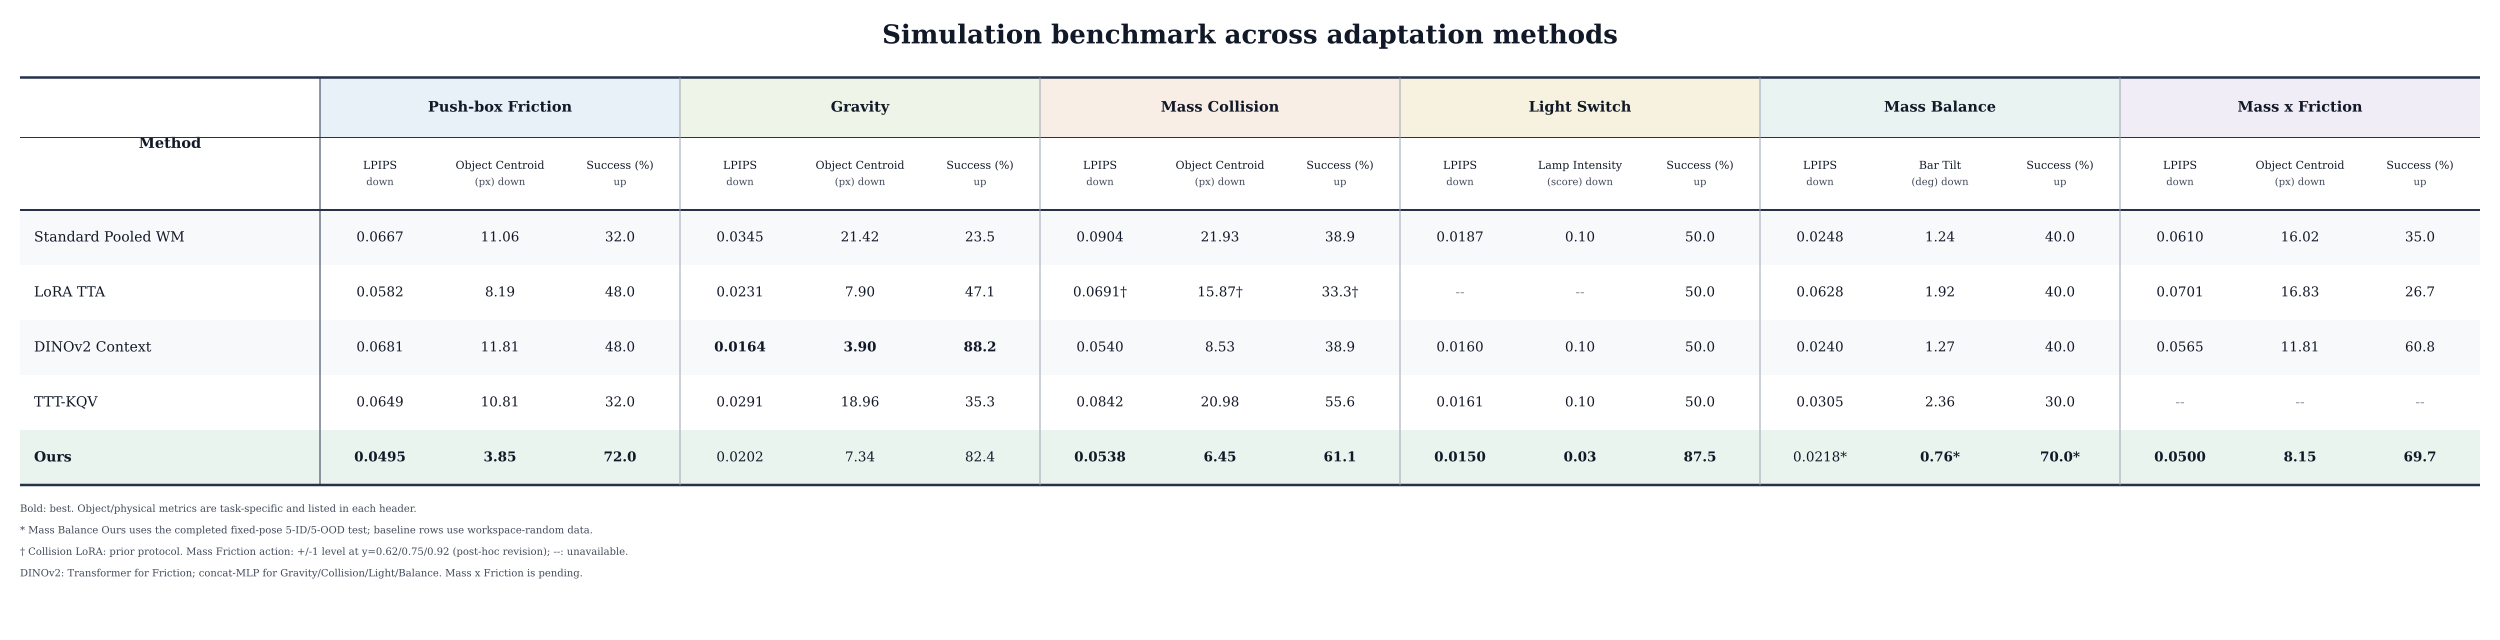
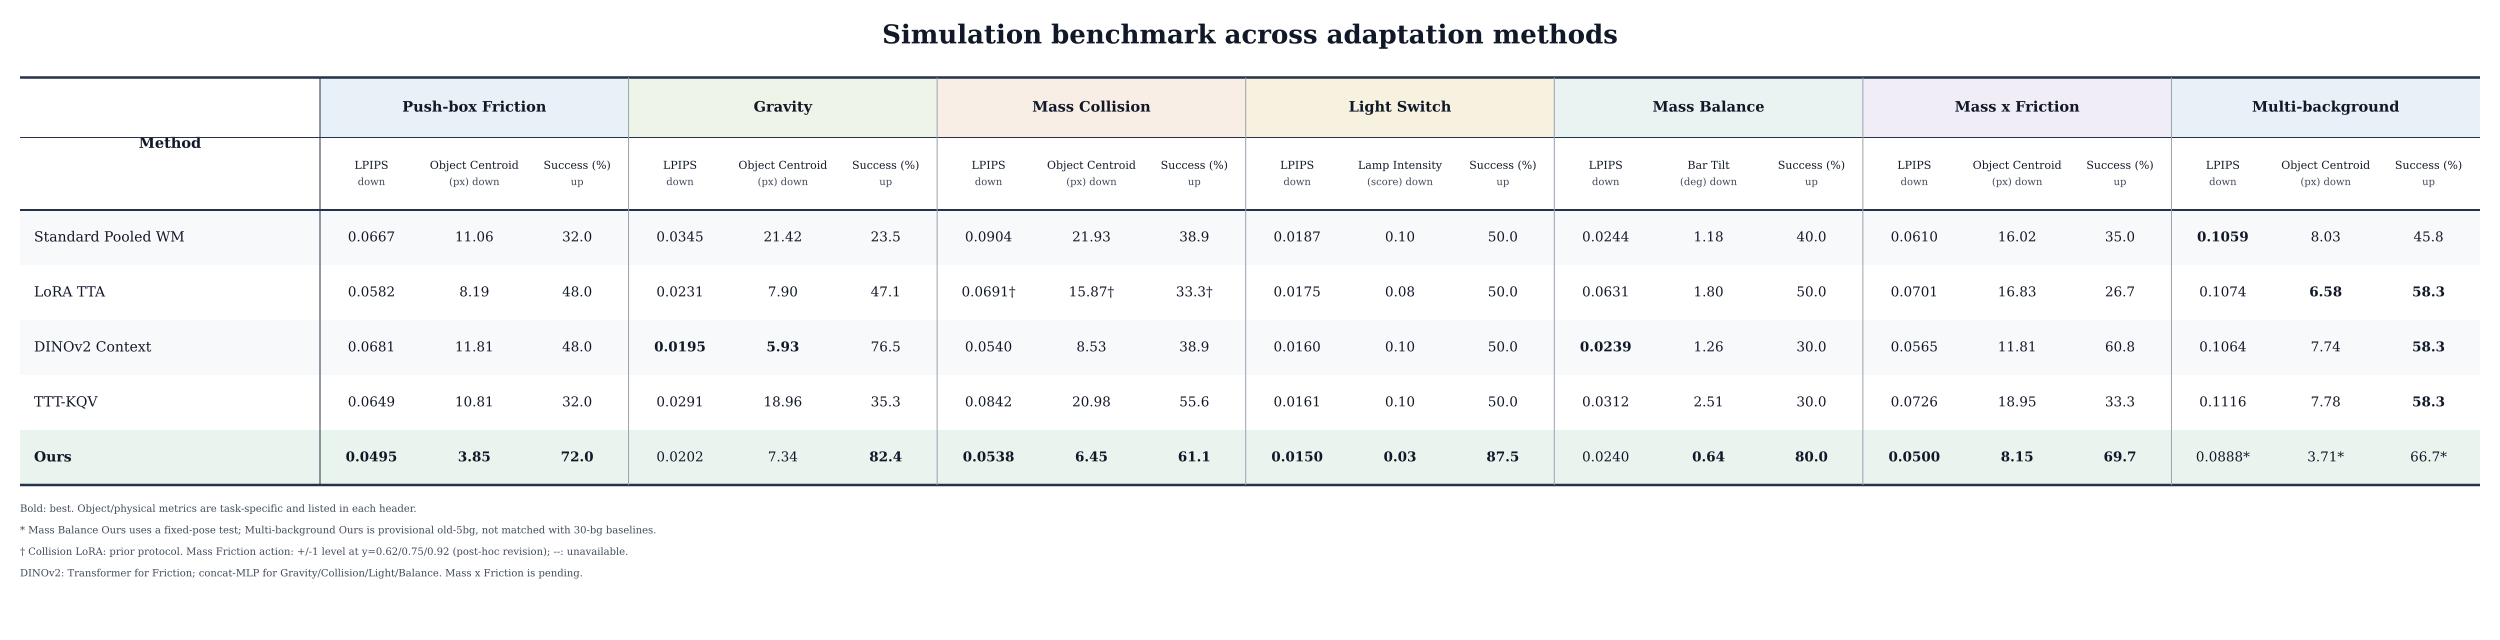
<svg xmlns="http://www.w3.org/2000/svg" width="5000" height="1280" viewBox="0 0 5000 1280">
  <rect width="100%" height="100%" fill="white" />
  <style>text{font-family:"DejaVu Serif",serif;fill:#111827}.bold{font-weight:700}.muted{fill:#8a919e}.note{fill:#3f4858}</style>
  <text x="2500.0" y="72.0" text-anchor="middle" dominant-baseline="middle" font-size="52" class="bold">Simulation benchmark across adaptation methods</text>
  <text x="340.0" y="287.5" text-anchor="middle" dominant-baseline="middle" font-size="29" class="bold">Method</text>
-   <rect x="640.0" y="155" width="720.0" height="120" fill="#e8f0f8" />
-   <text x="1000.0" y="215.0" text-anchor="middle" dominant-baseline="middle" font-size="29" class="bold">Push-box Friction</text>
-   <text x="760.0" y="331.5" text-anchor="middle" dominant-baseline="middle" font-size="22" class="">LPIPS</text>
-   <text x="760.0" y="364.5" text-anchor="middle" dominant-baseline="middle" font-size="20" class="note">down</text>
-   <text x="1000.0" y="331.5" text-anchor="middle" dominant-baseline="middle" font-size="22" class="">Object Centroid</text>
-   <text x="1000.0" y="364.5" text-anchor="middle" dominant-baseline="middle" font-size="20" class="note">(px) down</text>
-   <text x="1240.0" y="331.5" text-anchor="middle" dominant-baseline="middle" font-size="22" class="">Success (%)</text>
-   <text x="1240.0" y="364.5" text-anchor="middle" dominant-baseline="middle" font-size="20" class="note">up</text>
-   <rect x="1360.0" y="155" width="720.0" height="120" fill="#eef4e7" />
-   <text x="1720.0" y="215.0" text-anchor="middle" dominant-baseline="middle" font-size="29" class="bold">Gravity</text>
-   <text x="1480.0" y="331.5" text-anchor="middle" dominant-baseline="middle" font-size="22" class="">LPIPS</text>
-   <text x="1480.0" y="364.5" text-anchor="middle" dominant-baseline="middle" font-size="20" class="note">down</text>
-   <text x="1720.0" y="331.5" text-anchor="middle" dominant-baseline="middle" font-size="22" class="">Object Centroid</text>
-   <text x="1720.0" y="364.5" text-anchor="middle" dominant-baseline="middle" font-size="20" class="note">(px) down</text>
-   <text x="1960.0" y="331.5" text-anchor="middle" dominant-baseline="middle" font-size="22" class="">Success (%)</text>
-   <text x="1960.0" y="364.5" text-anchor="middle" dominant-baseline="middle" font-size="20" class="note">up</text>
-   <rect x="2080.0" y="155" width="720.0" height="120" fill="#f8eee5" />
-   <text x="2440.0" y="215.0" text-anchor="middle" dominant-baseline="middle" font-size="29" class="bold">Mass Collision</text>
-   <text x="2200.0" y="331.5" text-anchor="middle" dominant-baseline="middle" font-size="22" class="">LPIPS</text>
-   <text x="2200.0" y="364.5" text-anchor="middle" dominant-baseline="middle" font-size="20" class="note">down</text>
-   <text x="2440.0" y="331.5" text-anchor="middle" dominant-baseline="middle" font-size="22" class="">Object Centroid</text>
-   <text x="2440.0" y="364.5" text-anchor="middle" dominant-baseline="middle" font-size="20" class="note">(px) down</text>
-   <text x="2680.0" y="331.5" text-anchor="middle" dominant-baseline="middle" font-size="22" class="">Success (%)</text>
-   <text x="2680.0" y="364.5" text-anchor="middle" dominant-baseline="middle" font-size="20" class="note">up</text>
-   <rect x="2800.0" y="155" width="720.0" height="120" fill="#f7f2df" />
-   <text x="3160.0" y="215.0" text-anchor="middle" dominant-baseline="middle" font-size="29" class="bold">Light Switch</text>
-   <text x="2920.0" y="331.5" text-anchor="middle" dominant-baseline="middle" font-size="22" class="">LPIPS</text>
-   <text x="2920.0" y="364.5" text-anchor="middle" dominant-baseline="middle" font-size="20" class="note">down</text>
-   <text x="3160.0" y="331.5" text-anchor="middle" dominant-baseline="middle" font-size="22" class="">Lamp Intensity</text>
-   <text x="3160.0" y="364.5" text-anchor="middle" dominant-baseline="middle" font-size="20" class="note">(score) down</text>
-   <text x="3400.0" y="331.5" text-anchor="middle" dominant-baseline="middle" font-size="22" class="">Success (%)</text>
-   <text x="3400.0" y="364.5" text-anchor="middle" dominant-baseline="middle" font-size="20" class="note">up</text>
-   <rect x="3520.0" y="155" width="720.0" height="120" fill="#e9f3f1" />
-   <text x="3880.0" y="215.0" text-anchor="middle" dominant-baseline="middle" font-size="29" class="bold">Mass Balance</text>
-   <text x="3640.0" y="331.5" text-anchor="middle" dominant-baseline="middle" font-size="22" class="">LPIPS</text>
-   <text x="3640.0" y="364.5" text-anchor="middle" dominant-baseline="middle" font-size="20" class="note">down</text>
-   <text x="3880.0" y="331.5" text-anchor="middle" dominant-baseline="middle" font-size="22" class="">Bar Tilt</text>
-   <text x="3880.0" y="364.5" text-anchor="middle" dominant-baseline="middle" font-size="20" class="note">(deg) down</text>
-   <text x="4120.0" y="331.5" text-anchor="middle" dominant-baseline="middle" font-size="22" class="">Success (%)</text>
-   <text x="4120.0" y="364.5" text-anchor="middle" dominant-baseline="middle" font-size="20" class="note">up</text>
-   <rect x="4240.0" y="155" width="720.0" height="120" fill="#f0edf7" />
-   <text x="4600.0" y="215.0" text-anchor="middle" dominant-baseline="middle" font-size="29" class="bold">Mass x Friction</text>
-   <text x="4360.0" y="331.5" text-anchor="middle" dominant-baseline="middle" font-size="22" class="">LPIPS</text>
-   <text x="4360.0" y="364.5" text-anchor="middle" dominant-baseline="middle" font-size="20" class="note">down</text>
-   <text x="4600.0" y="331.5" text-anchor="middle" dominant-baseline="middle" font-size="22" class="">Object Centroid</text>
-   <text x="4600.0" y="364.5" text-anchor="middle" dominant-baseline="middle" font-size="20" class="note">(px) down</text>
-   <text x="4840.0" y="331.5" text-anchor="middle" dominant-baseline="middle" font-size="22" class="">Success (%)</text>
-   <text x="4840.0" y="364.5" text-anchor="middle" dominant-baseline="middle" font-size="20" class="note">up</text>
+   <rect x="640.0" y="155" width="617.1" height="120" fill="#e8f0f8" />
+   <text x="948.6" y="215.0" text-anchor="middle" dominant-baseline="middle" font-size="29" class="bold">Push-box Friction</text>
+   <text x="742.9" y="331.5" text-anchor="middle" dominant-baseline="middle" font-size="22" class="">LPIPS</text>
+   <text x="742.9" y="364.5" text-anchor="middle" dominant-baseline="middle" font-size="20" class="note">down</text>
+   <text x="948.6" y="331.5" text-anchor="middle" dominant-baseline="middle" font-size="22" class="">Object Centroid</text>
+   <text x="948.6" y="364.5" text-anchor="middle" dominant-baseline="middle" font-size="20" class="note">(px) down</text>
+   <text x="1154.3" y="331.5" text-anchor="middle" dominant-baseline="middle" font-size="22" class="">Success (%)</text>
+   <text x="1154.3" y="364.5" text-anchor="middle" dominant-baseline="middle" font-size="20" class="note">up</text>
+   <rect x="1257.1" y="155" width="617.1" height="120" fill="#eef4e7" />
+   <text x="1565.7" y="215.0" text-anchor="middle" dominant-baseline="middle" font-size="29" class="bold">Gravity</text>
+   <text x="1360.0" y="331.5" text-anchor="middle" dominant-baseline="middle" font-size="22" class="">LPIPS</text>
+   <text x="1360.0" y="364.5" text-anchor="middle" dominant-baseline="middle" font-size="20" class="note">down</text>
+   <text x="1565.7" y="331.5" text-anchor="middle" dominant-baseline="middle" font-size="22" class="">Object Centroid</text>
+   <text x="1565.7" y="364.5" text-anchor="middle" dominant-baseline="middle" font-size="20" class="note">(px) down</text>
+   <text x="1771.4" y="331.5" text-anchor="middle" dominant-baseline="middle" font-size="22" class="">Success (%)</text>
+   <text x="1771.4" y="364.5" text-anchor="middle" dominant-baseline="middle" font-size="20" class="note">up</text>
+   <rect x="1874.3" y="155" width="617.1" height="120" fill="#f8eee5" />
+   <text x="2182.9" y="215.0" text-anchor="middle" dominant-baseline="middle" font-size="29" class="bold">Mass Collision</text>
+   <text x="1977.1" y="331.5" text-anchor="middle" dominant-baseline="middle" font-size="22" class="">LPIPS</text>
+   <text x="1977.1" y="364.5" text-anchor="middle" dominant-baseline="middle" font-size="20" class="note">down</text>
+   <text x="2182.9" y="331.5" text-anchor="middle" dominant-baseline="middle" font-size="22" class="">Object Centroid</text>
+   <text x="2182.9" y="364.5" text-anchor="middle" dominant-baseline="middle" font-size="20" class="note">(px) down</text>
+   <text x="2388.6" y="331.5" text-anchor="middle" dominant-baseline="middle" font-size="22" class="">Success (%)</text>
+   <text x="2388.6" y="364.5" text-anchor="middle" dominant-baseline="middle" font-size="20" class="note">up</text>
+   <rect x="2491.4" y="155" width="617.1" height="120" fill="#f7f2df" />
+   <text x="2800.0" y="215.0" text-anchor="middle" dominant-baseline="middle" font-size="29" class="bold">Light Switch</text>
+   <text x="2594.3" y="331.5" text-anchor="middle" dominant-baseline="middle" font-size="22" class="">LPIPS</text>
+   <text x="2594.3" y="364.5" text-anchor="middle" dominant-baseline="middle" font-size="20" class="note">down</text>
+   <text x="2800.0" y="331.5" text-anchor="middle" dominant-baseline="middle" font-size="22" class="">Lamp Intensity</text>
+   <text x="2800.0" y="364.5" text-anchor="middle" dominant-baseline="middle" font-size="20" class="note">(score) down</text>
+   <text x="3005.7" y="331.5" text-anchor="middle" dominant-baseline="middle" font-size="22" class="">Success (%)</text>
+   <text x="3005.7" y="364.5" text-anchor="middle" dominant-baseline="middle" font-size="20" class="note">up</text>
+   <rect x="3108.6" y="155" width="617.1" height="120" fill="#e9f3f1" />
+   <text x="3417.1" y="215.0" text-anchor="middle" dominant-baseline="middle" font-size="29" class="bold">Mass Balance</text>
+   <text x="3211.4" y="331.5" text-anchor="middle" dominant-baseline="middle" font-size="22" class="">LPIPS</text>
+   <text x="3211.4" y="364.5" text-anchor="middle" dominant-baseline="middle" font-size="20" class="note">down</text>
+   <text x="3417.1" y="331.5" text-anchor="middle" dominant-baseline="middle" font-size="22" class="">Bar Tilt</text>
+   <text x="3417.1" y="364.5" text-anchor="middle" dominant-baseline="middle" font-size="20" class="note">(deg) down</text>
+   <text x="3622.9" y="331.5" text-anchor="middle" dominant-baseline="middle" font-size="22" class="">Success (%)</text>
+   <text x="3622.9" y="364.5" text-anchor="middle" dominant-baseline="middle" font-size="20" class="note">up</text>
+   <rect x="3725.7" y="155" width="617.1" height="120" fill="#f0edf7" />
+   <text x="4034.3" y="215.0" text-anchor="middle" dominant-baseline="middle" font-size="29" class="bold">Mass x Friction</text>
+   <text x="3828.6" y="331.5" text-anchor="middle" dominant-baseline="middle" font-size="22" class="">LPIPS</text>
+   <text x="3828.6" y="364.5" text-anchor="middle" dominant-baseline="middle" font-size="20" class="note">down</text>
+   <text x="4034.3" y="331.5" text-anchor="middle" dominant-baseline="middle" font-size="22" class="">Object Centroid</text>
+   <text x="4034.3" y="364.5" text-anchor="middle" dominant-baseline="middle" font-size="20" class="note">(px) down</text>
+   <text x="4240.0" y="331.5" text-anchor="middle" dominant-baseline="middle" font-size="22" class="">Success (%)</text>
+   <text x="4240.0" y="364.5" text-anchor="middle" dominant-baseline="middle" font-size="20" class="note">up</text>
+   <rect x="4342.9" y="155" width="617.1" height="120" fill="#e8f0f8" />
+   <text x="4651.4" y="215.0" text-anchor="middle" dominant-baseline="middle" font-size="29" class="bold">Multi-background</text>
+   <text x="4445.7" y="331.5" text-anchor="middle" dominant-baseline="middle" font-size="22" class="">LPIPS</text>
+   <text x="4445.7" y="364.5" text-anchor="middle" dominant-baseline="middle" font-size="20" class="note">down</text>
+   <text x="4651.4" y="331.5" text-anchor="middle" dominant-baseline="middle" font-size="22" class="">Object Centroid</text>
+   <text x="4651.4" y="364.5" text-anchor="middle" dominant-baseline="middle" font-size="20" class="note">(px) down</text>
+   <text x="4857.1" y="331.5" text-anchor="middle" dominant-baseline="middle" font-size="22" class="">Success (%)</text>
+   <text x="4857.1" y="364.5" text-anchor="middle" dominant-baseline="middle" font-size="20" class="note">up</text>
  <rect x="40" y="420" width="4920" height="110" fill="#f8f9fb" />
  <text x="68.0" y="475.0" text-anchor="start" dominant-baseline="middle" font-size="28" class="">Standard Pooled WM</text>
-   <text x="760.0" y="475.0" text-anchor="middle" dominant-baseline="middle" font-size="27" class="">0.0667</text>
-   <text x="1000.0" y="475.0" text-anchor="middle" dominant-baseline="middle" font-size="27" class="">11.06</text>
-   <text x="1240.0" y="475.0" text-anchor="middle" dominant-baseline="middle" font-size="27" class="">32.0</text>
-   <text x="1480.0" y="475.0" text-anchor="middle" dominant-baseline="middle" font-size="27" class="">0.0345</text>
-   <text x="1720.0" y="475.0" text-anchor="middle" dominant-baseline="middle" font-size="27" class="">21.42</text>
-   <text x="1960.0" y="475.0" text-anchor="middle" dominant-baseline="middle" font-size="27" class="">23.5</text>
-   <text x="2200.0" y="475.0" text-anchor="middle" dominant-baseline="middle" font-size="27" class="">0.0904</text>
-   <text x="2440.0" y="475.0" text-anchor="middle" dominant-baseline="middle" font-size="27" class="">21.93</text>
-   <text x="2680.0" y="475.0" text-anchor="middle" dominant-baseline="middle" font-size="27" class="">38.9</text>
-   <text x="2920.0" y="475.0" text-anchor="middle" dominant-baseline="middle" font-size="27" class="">0.0187</text>
-   <text x="3160.0" y="475.0" text-anchor="middle" dominant-baseline="middle" font-size="27" class="">0.10</text>
-   <text x="3400.0" y="475.0" text-anchor="middle" dominant-baseline="middle" font-size="27" class="">50.0</text>
-   <text x="3640.0" y="475.0" text-anchor="middle" dominant-baseline="middle" font-size="27" class="">0.0248</text>
-   <text x="3880.0" y="475.0" text-anchor="middle" dominant-baseline="middle" font-size="27" class="">1.24</text>
-   <text x="4120.0" y="475.0" text-anchor="middle" dominant-baseline="middle" font-size="27" class="">40.0</text>
-   <text x="4360.0" y="475.0" text-anchor="middle" dominant-baseline="middle" font-size="27" class="">0.0610</text>
-   <text x="4600.0" y="475.0" text-anchor="middle" dominant-baseline="middle" font-size="27" class="">16.02</text>
-   <text x="4840.0" y="475.0" text-anchor="middle" dominant-baseline="middle" font-size="27" class="">35.0</text>
+   <text x="742.9" y="475.0" text-anchor="middle" dominant-baseline="middle" font-size="27" class="">0.0667</text>
+   <text x="948.6" y="475.0" text-anchor="middle" dominant-baseline="middle" font-size="27" class="">11.06</text>
+   <text x="1154.3" y="475.0" text-anchor="middle" dominant-baseline="middle" font-size="27" class="">32.0</text>
+   <text x="1360.0" y="475.0" text-anchor="middle" dominant-baseline="middle" font-size="27" class="">0.0345</text>
+   <text x="1565.7" y="475.0" text-anchor="middle" dominant-baseline="middle" font-size="27" class="">21.42</text>
+   <text x="1771.4" y="475.0" text-anchor="middle" dominant-baseline="middle" font-size="27" class="">23.5</text>
+   <text x="1977.1" y="475.0" text-anchor="middle" dominant-baseline="middle" font-size="27" class="">0.0904</text>
+   <text x="2182.9" y="475.0" text-anchor="middle" dominant-baseline="middle" font-size="27" class="">21.93</text>
+   <text x="2388.6" y="475.0" text-anchor="middle" dominant-baseline="middle" font-size="27" class="">38.9</text>
+   <text x="2594.3" y="475.0" text-anchor="middle" dominant-baseline="middle" font-size="27" class="">0.0187</text>
+   <text x="2800.0" y="475.0" text-anchor="middle" dominant-baseline="middle" font-size="27" class="">0.10</text>
+   <text x="3005.7" y="475.0" text-anchor="middle" dominant-baseline="middle" font-size="27" class="">50.0</text>
+   <text x="3211.4" y="475.0" text-anchor="middle" dominant-baseline="middle" font-size="27" class="">0.0244</text>
+   <text x="3417.1" y="475.0" text-anchor="middle" dominant-baseline="middle" font-size="27" class="">1.18</text>
+   <text x="3622.9" y="475.0" text-anchor="middle" dominant-baseline="middle" font-size="27" class="">40.0</text>
+   <text x="3828.6" y="475.0" text-anchor="middle" dominant-baseline="middle" font-size="27" class="">0.0610</text>
+   <text x="4034.3" y="475.0" text-anchor="middle" dominant-baseline="middle" font-size="27" class="">16.02</text>
+   <text x="4240.0" y="475.0" text-anchor="middle" dominant-baseline="middle" font-size="27" class="">35.0</text>
+   <text x="4445.7" y="475.0" text-anchor="middle" dominant-baseline="middle" font-size="27" class="bold">0.1059</text>
+   <text x="4651.4" y="475.0" text-anchor="middle" dominant-baseline="middle" font-size="27" class="">8.03</text>
+   <text x="4857.1" y="475.0" text-anchor="middle" dominant-baseline="middle" font-size="27" class="">45.8</text>
  <rect x="40" y="530" width="4920" height="110" fill="white" />
  <text x="68.0" y="585.0" text-anchor="start" dominant-baseline="middle" font-size="28" class="">LoRA TTA</text>
-   <text x="760.0" y="585.0" text-anchor="middle" dominant-baseline="middle" font-size="27" class="">0.0582</text>
-   <text x="1000.0" y="585.0" text-anchor="middle" dominant-baseline="middle" font-size="27" class="">8.19</text>
-   <text x="1240.0" y="585.0" text-anchor="middle" dominant-baseline="middle" font-size="27" class="">48.0</text>
-   <text x="1480.0" y="585.0" text-anchor="middle" dominant-baseline="middle" font-size="27" class="">0.0231</text>
-   <text x="1720.0" y="585.0" text-anchor="middle" dominant-baseline="middle" font-size="27" class="">7.90</text>
-   <text x="1960.0" y="585.0" text-anchor="middle" dominant-baseline="middle" font-size="27" class="">47.1</text>
-   <text x="2200.0" y="585.0" text-anchor="middle" dominant-baseline="middle" font-size="27" class="">0.0691†</text>
-   <text x="2440.0" y="585.0" text-anchor="middle" dominant-baseline="middle" font-size="27" class="">15.87†</text>
-   <text x="2680.0" y="585.0" text-anchor="middle" dominant-baseline="middle" font-size="27" class="">33.3†</text>
-   <text x="2920.0" y="585.0" text-anchor="middle" dominant-baseline="middle" font-size="27" class="muted">--</text>
-   <text x="3160.0" y="585.0" text-anchor="middle" dominant-baseline="middle" font-size="27" class="muted">--</text>
-   <text x="3400.0" y="585.0" text-anchor="middle" dominant-baseline="middle" font-size="27" class="">50.0</text>
-   <text x="3640.0" y="585.0" text-anchor="middle" dominant-baseline="middle" font-size="27" class="">0.0628</text>
-   <text x="3880.0" y="585.0" text-anchor="middle" dominant-baseline="middle" font-size="27" class="">1.92</text>
-   <text x="4120.0" y="585.0" text-anchor="middle" dominant-baseline="middle" font-size="27" class="">40.0</text>
-   <text x="4360.0" y="585.0" text-anchor="middle" dominant-baseline="middle" font-size="27" class="">0.0701</text>
-   <text x="4600.0" y="585.0" text-anchor="middle" dominant-baseline="middle" font-size="27" class="">16.83</text>
-   <text x="4840.0" y="585.0" text-anchor="middle" dominant-baseline="middle" font-size="27" class="">26.7</text>
+   <text x="742.9" y="585.0" text-anchor="middle" dominant-baseline="middle" font-size="27" class="">0.0582</text>
+   <text x="948.6" y="585.0" text-anchor="middle" dominant-baseline="middle" font-size="27" class="">8.19</text>
+   <text x="1154.3" y="585.0" text-anchor="middle" dominant-baseline="middle" font-size="27" class="">48.0</text>
+   <text x="1360.0" y="585.0" text-anchor="middle" dominant-baseline="middle" font-size="27" class="">0.0231</text>
+   <text x="1565.7" y="585.0" text-anchor="middle" dominant-baseline="middle" font-size="27" class="">7.90</text>
+   <text x="1771.4" y="585.0" text-anchor="middle" dominant-baseline="middle" font-size="27" class="">47.1</text>
+   <text x="1977.1" y="585.0" text-anchor="middle" dominant-baseline="middle" font-size="27" class="">0.0691†</text>
+   <text x="2182.9" y="585.0" text-anchor="middle" dominant-baseline="middle" font-size="27" class="">15.87†</text>
+   <text x="2388.6" y="585.0" text-anchor="middle" dominant-baseline="middle" font-size="27" class="">33.3†</text>
+   <text x="2594.3" y="585.0" text-anchor="middle" dominant-baseline="middle" font-size="27" class="">0.0175</text>
+   <text x="2800.0" y="585.0" text-anchor="middle" dominant-baseline="middle" font-size="27" class="">0.08</text>
+   <text x="3005.7" y="585.0" text-anchor="middle" dominant-baseline="middle" font-size="27" class="">50.0</text>
+   <text x="3211.4" y="585.0" text-anchor="middle" dominant-baseline="middle" font-size="27" class="">0.0631</text>
+   <text x="3417.1" y="585.0" text-anchor="middle" dominant-baseline="middle" font-size="27" class="">1.80</text>
+   <text x="3622.9" y="585.0" text-anchor="middle" dominant-baseline="middle" font-size="27" class="">50.0</text>
+   <text x="3828.6" y="585.0" text-anchor="middle" dominant-baseline="middle" font-size="27" class="">0.0701</text>
+   <text x="4034.3" y="585.0" text-anchor="middle" dominant-baseline="middle" font-size="27" class="">16.83</text>
+   <text x="4240.0" y="585.0" text-anchor="middle" dominant-baseline="middle" font-size="27" class="">26.7</text>
+   <text x="4445.7" y="585.0" text-anchor="middle" dominant-baseline="middle" font-size="27" class="">0.1074</text>
+   <text x="4651.4" y="585.0" text-anchor="middle" dominant-baseline="middle" font-size="27" class="bold">6.58</text>
+   <text x="4857.1" y="585.0" text-anchor="middle" dominant-baseline="middle" font-size="27" class="bold">58.3</text>
  <rect x="40" y="640" width="4920" height="110" fill="#f8f9fb" />
  <text x="68.0" y="695.0" text-anchor="start" dominant-baseline="middle" font-size="28" class="">DINOv2 Context</text>
-   <text x="760.0" y="695.0" text-anchor="middle" dominant-baseline="middle" font-size="27" class="">0.0681</text>
-   <text x="1000.0" y="695.0" text-anchor="middle" dominant-baseline="middle" font-size="27" class="">11.81</text>
-   <text x="1240.0" y="695.0" text-anchor="middle" dominant-baseline="middle" font-size="27" class="">48.0</text>
-   <text x="1480.0" y="695.0" text-anchor="middle" dominant-baseline="middle" font-size="27" class="bold">0.0164</text>
-   <text x="1720.0" y="695.0" text-anchor="middle" dominant-baseline="middle" font-size="27" class="bold">3.90</text>
-   <text x="1960.0" y="695.0" text-anchor="middle" dominant-baseline="middle" font-size="27" class="bold">88.2</text>
-   <text x="2200.0" y="695.0" text-anchor="middle" dominant-baseline="middle" font-size="27" class="">0.0540</text>
-   <text x="2440.0" y="695.0" text-anchor="middle" dominant-baseline="middle" font-size="27" class="">8.53</text>
-   <text x="2680.0" y="695.0" text-anchor="middle" dominant-baseline="middle" font-size="27" class="">38.9</text>
-   <text x="2920.0" y="695.0" text-anchor="middle" dominant-baseline="middle" font-size="27" class="">0.0160</text>
-   <text x="3160.0" y="695.0" text-anchor="middle" dominant-baseline="middle" font-size="27" class="">0.10</text>
-   <text x="3400.0" y="695.0" text-anchor="middle" dominant-baseline="middle" font-size="27" class="">50.0</text>
-   <text x="3640.0" y="695.0" text-anchor="middle" dominant-baseline="middle" font-size="27" class="">0.0240</text>
-   <text x="3880.0" y="695.0" text-anchor="middle" dominant-baseline="middle" font-size="27" class="">1.27</text>
-   <text x="4120.0" y="695.0" text-anchor="middle" dominant-baseline="middle" font-size="27" class="">40.0</text>
-   <text x="4360.0" y="695.0" text-anchor="middle" dominant-baseline="middle" font-size="27" class="">0.0565</text>
-   <text x="4600.0" y="695.0" text-anchor="middle" dominant-baseline="middle" font-size="27" class="">11.81</text>
-   <text x="4840.0" y="695.0" text-anchor="middle" dominant-baseline="middle" font-size="27" class="">60.8</text>
+   <text x="742.9" y="695.0" text-anchor="middle" dominant-baseline="middle" font-size="27" class="">0.0681</text>
+   <text x="948.6" y="695.0" text-anchor="middle" dominant-baseline="middle" font-size="27" class="">11.81</text>
+   <text x="1154.3" y="695.0" text-anchor="middle" dominant-baseline="middle" font-size="27" class="">48.0</text>
+   <text x="1360.0" y="695.0" text-anchor="middle" dominant-baseline="middle" font-size="27" class="bold">0.0195</text>
+   <text x="1565.7" y="695.0" text-anchor="middle" dominant-baseline="middle" font-size="27" class="bold">5.93</text>
+   <text x="1771.4" y="695.0" text-anchor="middle" dominant-baseline="middle" font-size="27" class="">76.5</text>
+   <text x="1977.1" y="695.0" text-anchor="middle" dominant-baseline="middle" font-size="27" class="">0.0540</text>
+   <text x="2182.9" y="695.0" text-anchor="middle" dominant-baseline="middle" font-size="27" class="">8.53</text>
+   <text x="2388.6" y="695.0" text-anchor="middle" dominant-baseline="middle" font-size="27" class="">38.9</text>
+   <text x="2594.3" y="695.0" text-anchor="middle" dominant-baseline="middle" font-size="27" class="">0.0160</text>
+   <text x="2800.0" y="695.0" text-anchor="middle" dominant-baseline="middle" font-size="27" class="">0.10</text>
+   <text x="3005.7" y="695.0" text-anchor="middle" dominant-baseline="middle" font-size="27" class="">50.0</text>
+   <text x="3211.4" y="695.0" text-anchor="middle" dominant-baseline="middle" font-size="27" class="bold">0.0239</text>
+   <text x="3417.1" y="695.0" text-anchor="middle" dominant-baseline="middle" font-size="27" class="">1.26</text>
+   <text x="3622.9" y="695.0" text-anchor="middle" dominant-baseline="middle" font-size="27" class="">30.0</text>
+   <text x="3828.6" y="695.0" text-anchor="middle" dominant-baseline="middle" font-size="27" class="">0.0565</text>
+   <text x="4034.3" y="695.0" text-anchor="middle" dominant-baseline="middle" font-size="27" class="">11.81</text>
+   <text x="4240.0" y="695.0" text-anchor="middle" dominant-baseline="middle" font-size="27" class="">60.8</text>
+   <text x="4445.7" y="695.0" text-anchor="middle" dominant-baseline="middle" font-size="27" class="">0.1064</text>
+   <text x="4651.4" y="695.0" text-anchor="middle" dominant-baseline="middle" font-size="27" class="">7.74</text>
+   <text x="4857.1" y="695.0" text-anchor="middle" dominant-baseline="middle" font-size="27" class="bold">58.3</text>
  <rect x="40" y="750" width="4920" height="110" fill="white" />
  <text x="68.0" y="805.0" text-anchor="start" dominant-baseline="middle" font-size="28" class="">TTT-KQV</text>
-   <text x="760.0" y="805.0" text-anchor="middle" dominant-baseline="middle" font-size="27" class="">0.0649</text>
-   <text x="1000.0" y="805.0" text-anchor="middle" dominant-baseline="middle" font-size="27" class="">10.81</text>
-   <text x="1240.0" y="805.0" text-anchor="middle" dominant-baseline="middle" font-size="27" class="">32.0</text>
-   <text x="1480.0" y="805.0" text-anchor="middle" dominant-baseline="middle" font-size="27" class="">0.0291</text>
-   <text x="1720.0" y="805.0" text-anchor="middle" dominant-baseline="middle" font-size="27" class="">18.96</text>
-   <text x="1960.0" y="805.0" text-anchor="middle" dominant-baseline="middle" font-size="27" class="">35.3</text>
-   <text x="2200.0" y="805.0" text-anchor="middle" dominant-baseline="middle" font-size="27" class="">0.0842</text>
-   <text x="2440.0" y="805.0" text-anchor="middle" dominant-baseline="middle" font-size="27" class="">20.98</text>
-   <text x="2680.0" y="805.0" text-anchor="middle" dominant-baseline="middle" font-size="27" class="">55.6</text>
-   <text x="2920.0" y="805.0" text-anchor="middle" dominant-baseline="middle" font-size="27" class="">0.0161</text>
-   <text x="3160.0" y="805.0" text-anchor="middle" dominant-baseline="middle" font-size="27" class="">0.10</text>
-   <text x="3400.0" y="805.0" text-anchor="middle" dominant-baseline="middle" font-size="27" class="">50.0</text>
-   <text x="3640.0" y="805.0" text-anchor="middle" dominant-baseline="middle" font-size="27" class="">0.0305</text>
-   <text x="3880.0" y="805.0" text-anchor="middle" dominant-baseline="middle" font-size="27" class="">2.36</text>
-   <text x="4120.0" y="805.0" text-anchor="middle" dominant-baseline="middle" font-size="27" class="">30.0</text>
-   <text x="4360.0" y="805.0" text-anchor="middle" dominant-baseline="middle" font-size="27" class="muted">--</text>
-   <text x="4600.0" y="805.0" text-anchor="middle" dominant-baseline="middle" font-size="27" class="muted">--</text>
-   <text x="4840.0" y="805.0" text-anchor="middle" dominant-baseline="middle" font-size="27" class="muted">--</text>
+   <text x="742.9" y="805.0" text-anchor="middle" dominant-baseline="middle" font-size="27" class="">0.0649</text>
+   <text x="948.6" y="805.0" text-anchor="middle" dominant-baseline="middle" font-size="27" class="">10.81</text>
+   <text x="1154.3" y="805.0" text-anchor="middle" dominant-baseline="middle" font-size="27" class="">32.0</text>
+   <text x="1360.0" y="805.0" text-anchor="middle" dominant-baseline="middle" font-size="27" class="">0.0291</text>
+   <text x="1565.7" y="805.0" text-anchor="middle" dominant-baseline="middle" font-size="27" class="">18.96</text>
+   <text x="1771.4" y="805.0" text-anchor="middle" dominant-baseline="middle" font-size="27" class="">35.3</text>
+   <text x="1977.1" y="805.0" text-anchor="middle" dominant-baseline="middle" font-size="27" class="">0.0842</text>
+   <text x="2182.9" y="805.0" text-anchor="middle" dominant-baseline="middle" font-size="27" class="">20.98</text>
+   <text x="2388.6" y="805.0" text-anchor="middle" dominant-baseline="middle" font-size="27" class="">55.6</text>
+   <text x="2594.3" y="805.0" text-anchor="middle" dominant-baseline="middle" font-size="27" class="">0.0161</text>
+   <text x="2800.0" y="805.0" text-anchor="middle" dominant-baseline="middle" font-size="27" class="">0.10</text>
+   <text x="3005.7" y="805.0" text-anchor="middle" dominant-baseline="middle" font-size="27" class="">50.0</text>
+   <text x="3211.4" y="805.0" text-anchor="middle" dominant-baseline="middle" font-size="27" class="">0.0312</text>
+   <text x="3417.1" y="805.0" text-anchor="middle" dominant-baseline="middle" font-size="27" class="">2.51</text>
+   <text x="3622.9" y="805.0" text-anchor="middle" dominant-baseline="middle" font-size="27" class="">30.0</text>
+   <text x="3828.6" y="805.0" text-anchor="middle" dominant-baseline="middle" font-size="27" class="">0.0726</text>
+   <text x="4034.3" y="805.0" text-anchor="middle" dominant-baseline="middle" font-size="27" class="">18.95</text>
+   <text x="4240.0" y="805.0" text-anchor="middle" dominant-baseline="middle" font-size="27" class="">33.3</text>
+   <text x="4445.7" y="805.0" text-anchor="middle" dominant-baseline="middle" font-size="27" class="">0.1116</text>
+   <text x="4651.4" y="805.0" text-anchor="middle" dominant-baseline="middle" font-size="27" class="">7.78</text>
+   <text x="4857.1" y="805.0" text-anchor="middle" dominant-baseline="middle" font-size="27" class="bold">58.3</text>
  <rect x="40" y="860" width="4920" height="110" fill="#eaf4ef" />
  <text x="68.0" y="915.0" text-anchor="start" dominant-baseline="middle" font-size="28" class="bold">Ours</text>
-   <text x="760.0" y="915.0" text-anchor="middle" dominant-baseline="middle" font-size="27" class="bold">0.0495</text>
-   <text x="1000.0" y="915.0" text-anchor="middle" dominant-baseline="middle" font-size="27" class="bold">3.85</text>
-   <text x="1240.0" y="915.0" text-anchor="middle" dominant-baseline="middle" font-size="27" class="bold">72.0</text>
-   <text x="1480.0" y="915.0" text-anchor="middle" dominant-baseline="middle" font-size="27" class="">0.0202</text>
-   <text x="1720.0" y="915.0" text-anchor="middle" dominant-baseline="middle" font-size="27" class="">7.34</text>
-   <text x="1960.0" y="915.0" text-anchor="middle" dominant-baseline="middle" font-size="27" class="">82.4</text>
-   <text x="2200.0" y="915.0" text-anchor="middle" dominant-baseline="middle" font-size="27" class="bold">0.0538</text>
-   <text x="2440.0" y="915.0" text-anchor="middle" dominant-baseline="middle" font-size="27" class="bold">6.45</text>
-   <text x="2680.0" y="915.0" text-anchor="middle" dominant-baseline="middle" font-size="27" class="bold">61.1</text>
-   <text x="2920.0" y="915.0" text-anchor="middle" dominant-baseline="middle" font-size="27" class="bold">0.0150</text>
-   <text x="3160.0" y="915.0" text-anchor="middle" dominant-baseline="middle" font-size="27" class="bold">0.03</text>
-   <text x="3400.0" y="915.0" text-anchor="middle" dominant-baseline="middle" font-size="27" class="bold">87.5</text>
-   <text x="3640.0" y="915.0" text-anchor="middle" dominant-baseline="middle" font-size="27" class="">0.0218*</text>
-   <text x="3880.0" y="915.0" text-anchor="middle" dominant-baseline="middle" font-size="27" class="bold">0.76*</text>
-   <text x="4120.0" y="915.0" text-anchor="middle" dominant-baseline="middle" font-size="27" class="bold">70.0*</text>
-   <text x="4360.0" y="915.0" text-anchor="middle" dominant-baseline="middle" font-size="27" class="bold">0.0500</text>
-   <text x="4600.0" y="915.0" text-anchor="middle" dominant-baseline="middle" font-size="27" class="bold">8.15</text>
-   <text x="4840.0" y="915.0" text-anchor="middle" dominant-baseline="middle" font-size="27" class="bold">69.7</text>
+   <text x="742.9" y="915.0" text-anchor="middle" dominant-baseline="middle" font-size="27" class="bold">0.0495</text>
+   <text x="948.6" y="915.0" text-anchor="middle" dominant-baseline="middle" font-size="27" class="bold">3.85</text>
+   <text x="1154.3" y="915.0" text-anchor="middle" dominant-baseline="middle" font-size="27" class="bold">72.0</text>
+   <text x="1360.0" y="915.0" text-anchor="middle" dominant-baseline="middle" font-size="27" class="">0.0202</text>
+   <text x="1565.7" y="915.0" text-anchor="middle" dominant-baseline="middle" font-size="27" class="">7.34</text>
+   <text x="1771.4" y="915.0" text-anchor="middle" dominant-baseline="middle" font-size="27" class="bold">82.4</text>
+   <text x="1977.1" y="915.0" text-anchor="middle" dominant-baseline="middle" font-size="27" class="bold">0.0538</text>
+   <text x="2182.9" y="915.0" text-anchor="middle" dominant-baseline="middle" font-size="27" class="bold">6.45</text>
+   <text x="2388.6" y="915.0" text-anchor="middle" dominant-baseline="middle" font-size="27" class="bold">61.1</text>
+   <text x="2594.3" y="915.0" text-anchor="middle" dominant-baseline="middle" font-size="27" class="bold">0.0150</text>
+   <text x="2800.0" y="915.0" text-anchor="middle" dominant-baseline="middle" font-size="27" class="bold">0.03</text>
+   <text x="3005.7" y="915.0" text-anchor="middle" dominant-baseline="middle" font-size="27" class="bold">87.5</text>
+   <text x="3211.4" y="915.0" text-anchor="middle" dominant-baseline="middle" font-size="27" class="">0.0240</text>
+   <text x="3417.1" y="915.0" text-anchor="middle" dominant-baseline="middle" font-size="27" class="bold">0.64</text>
+   <text x="3622.9" y="915.0" text-anchor="middle" dominant-baseline="middle" font-size="27" class="bold">80.0</text>
+   <text x="3828.6" y="915.0" text-anchor="middle" dominant-baseline="middle" font-size="27" class="bold">0.0500</text>
+   <text x="4034.3" y="915.0" text-anchor="middle" dominant-baseline="middle" font-size="27" class="bold">8.15</text>
+   <text x="4240.0" y="915.0" text-anchor="middle" dominant-baseline="middle" font-size="27" class="bold">69.7</text>
+   <text x="4445.7" y="915.0" text-anchor="middle" dominant-baseline="middle" font-size="27" class="">0.0888*</text>
+   <text x="4651.4" y="915.0" text-anchor="middle" dominant-baseline="middle" font-size="27" class="">3.71*</text>
+   <text x="4857.1" y="915.0" text-anchor="middle" dominant-baseline="middle" font-size="27" class="">66.7*</text>
  <line x1="40" y1="155" x2="4960" y2="155" stroke="#25324a" stroke-width="5" />
  <line x1="40" y1="275" x2="4960" y2="275" stroke="#25324a" stroke-width="2" />
  <line x1="40" y1="420" x2="4960" y2="420" stroke="#25324a" stroke-width="4" />
  <line x1="40" y1="970" x2="4960" y2="970" stroke="#25324a" stroke-width="5" />
  <line x1="640" y1="155" x2="640" y2="970" stroke="#25324a" stroke-width="2" />
-   <line x1="1360.0" y1="155" x2="1360.0" y2="970" stroke="#9aa2af" stroke-width="2" />
-   <line x1="2080.0" y1="155" x2="2080.0" y2="970" stroke="#9aa2af" stroke-width="2" />
-   <line x1="2800.0" y1="155" x2="2800.0" y2="970" stroke="#9aa2af" stroke-width="2" />
-   <line x1="3520.0" y1="155" x2="3520.0" y2="970" stroke="#9aa2af" stroke-width="2" />
-   <line x1="4240.0" y1="155" x2="4240.0" y2="970" stroke="#9aa2af" stroke-width="2" />
+   <line x1="1257.1" y1="155" x2="1257.1" y2="970" stroke="#9aa2af" stroke-width="2" />
+   <line x1="1874.3" y1="155" x2="1874.3" y2="970" stroke="#9aa2af" stroke-width="2" />
+   <line x1="2491.4" y1="155" x2="2491.4" y2="970" stroke="#9aa2af" stroke-width="2" />
+   <line x1="3108.6" y1="155" x2="3108.6" y2="970" stroke="#9aa2af" stroke-width="2" />
+   <line x1="3725.7" y1="155" x2="3725.7" y2="970" stroke="#9aa2af" stroke-width="2" />
+   <line x1="4342.9" y1="155" x2="4342.9" y2="970" stroke="#9aa2af" stroke-width="2" />
  <text x="40.0" y="1018.0" text-anchor="start" dominant-baseline="middle" font-size="20" class="note">Bold: best. Object/physical metrics are task-specific and listed in each header.</text>
-   <text x="40.0" y="1061.0" text-anchor="start" dominant-baseline="middle" font-size="20" class="note">* Mass Balance Ours uses the completed fixed-pose 5-ID/5-OOD test; baseline rows use workspace-random data.</text>
+   <text x="40.0" y="1061.0" text-anchor="start" dominant-baseline="middle" font-size="20" class="note">* Mass Balance Ours uses a fixed-pose test; Multi-background Ours is provisional old-5bg, not matched with 30-bg baselines.</text>
  <text x="40.0" y="1104.0" text-anchor="start" dominant-baseline="middle" font-size="20" class="note">† Collision LoRA: prior protocol. Mass Friction action: +/-1 level at y=0.62/0.75/0.92 (post-hoc revision); --: unavailable.</text>
  <text x="40.0" y="1147.0" text-anchor="start" dominant-baseline="middle" font-size="20" class="note">DINOv2: Transformer for Friction; concat-MLP for Gravity/Collision/Light/Balance. Mass x Friction is pending.</text>
</svg>
